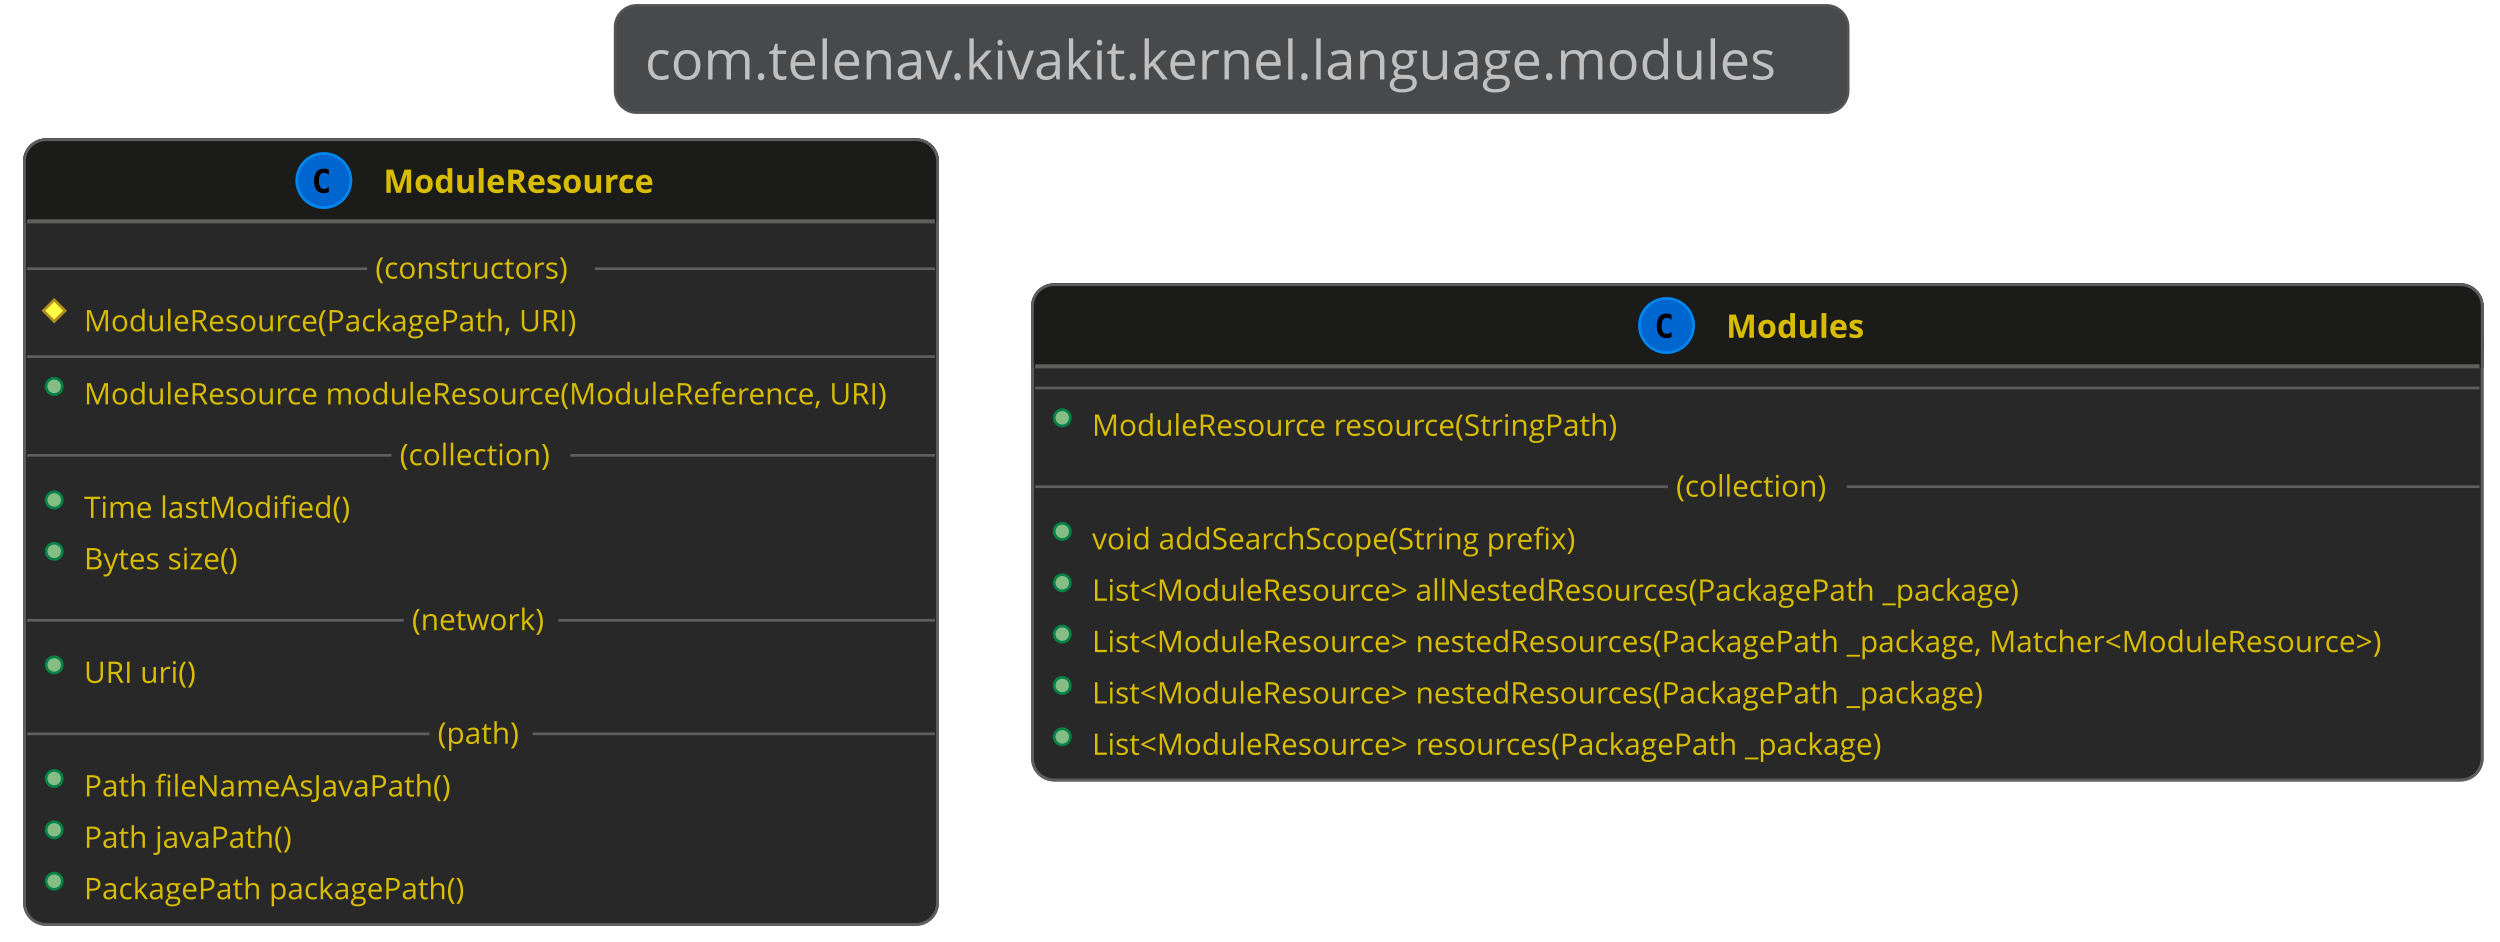
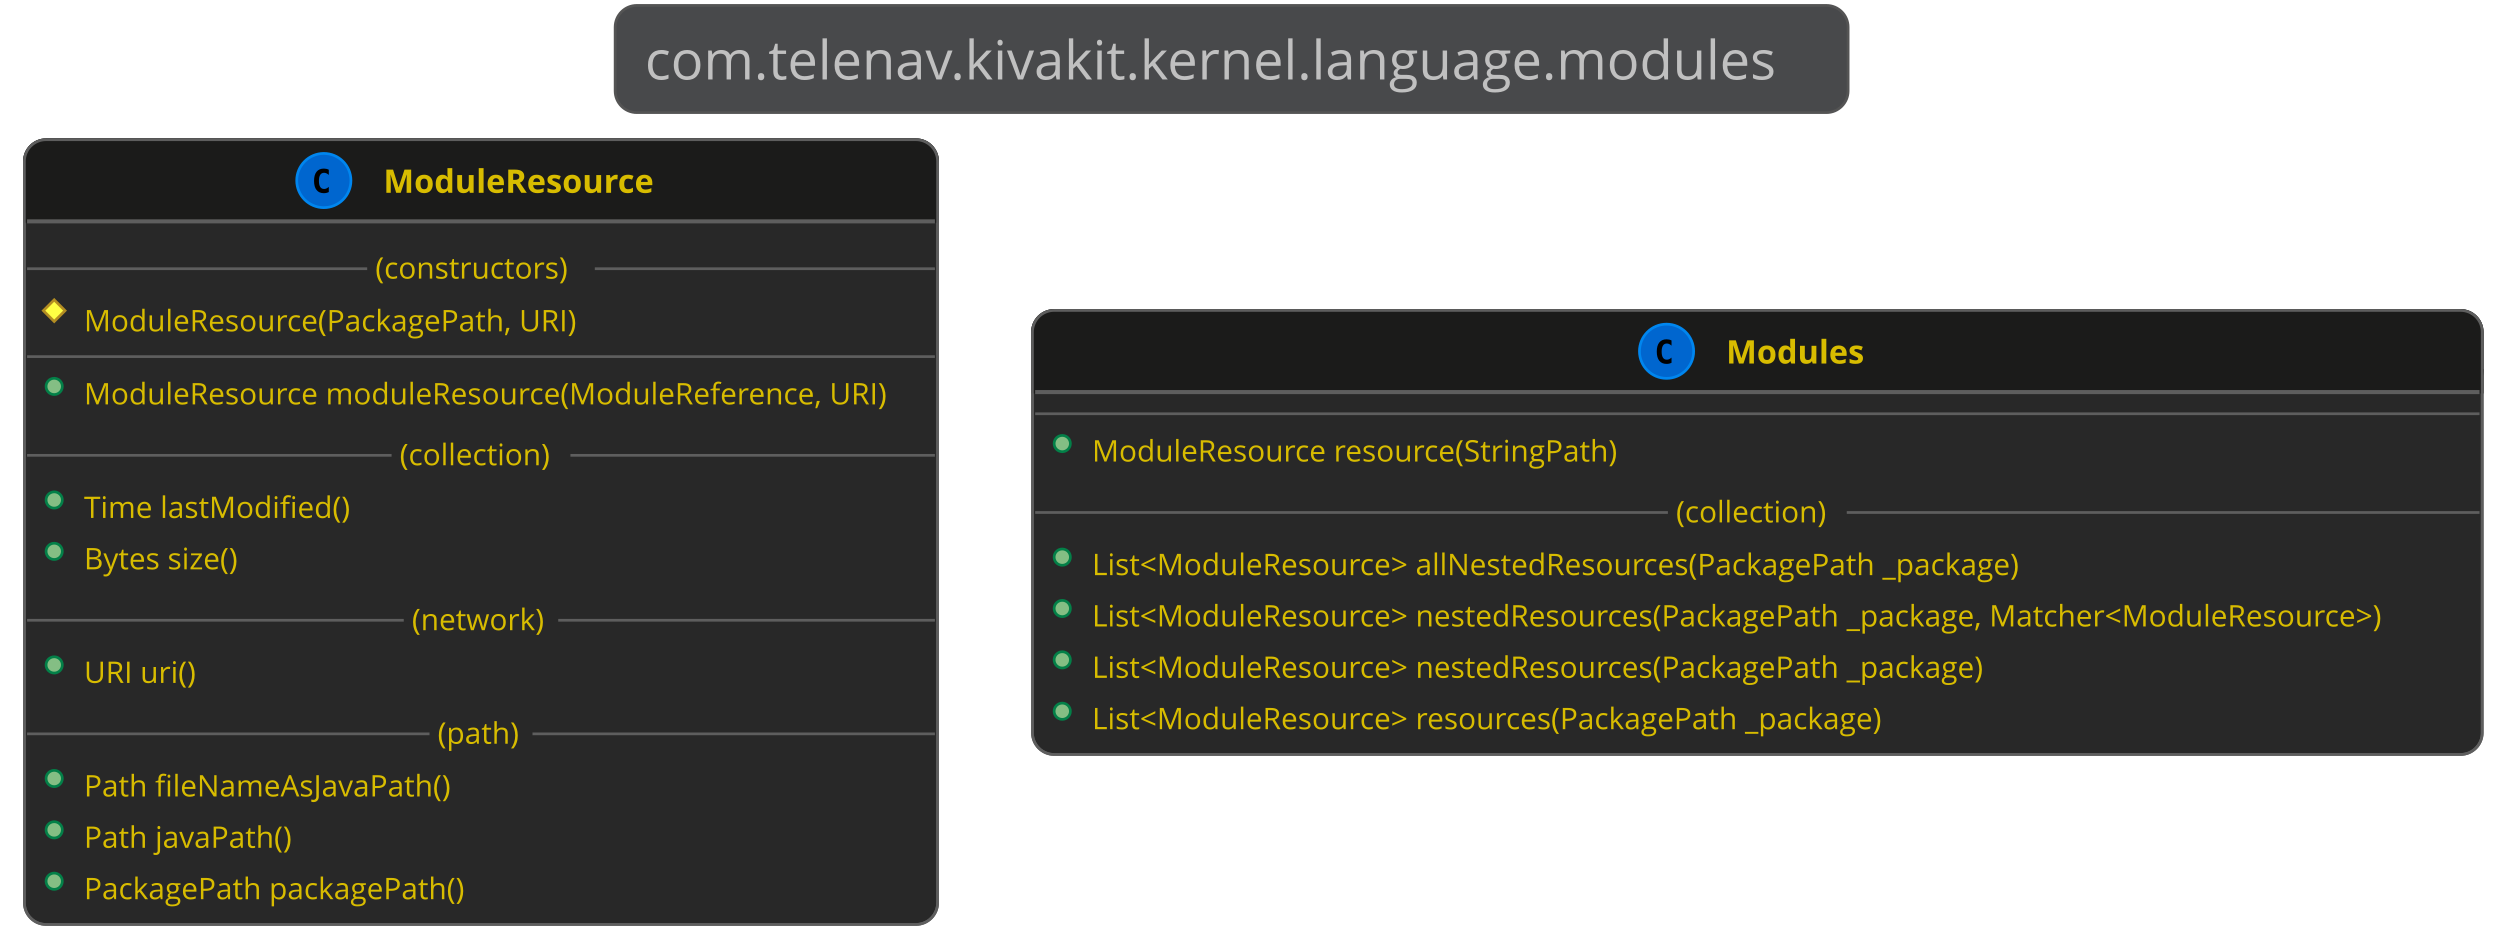
<svg xmlns="http://www.w3.org/2000/svg" contentScriptType="application/ecmascript" contentStyleType="text/css" height="362.5px" preserveAspectRatio="none" style="width:961px;height:362px;background:#333333;" version="1.1" viewBox="0 0 961 362" width="961.458px" zoomAndPan="magnify">
  <defs />
  <g>
    <rect fill="#48494B" height="41.203" rx="8.333" ry="8.333" style="stroke:#545454;stroke-width:1.042;" width="473.958" x="236.458" y="2.083" />
    <text fill="#C0C0C0" font-family="Open Sans,Avenir,Nunito,Arial,Helvetica,SansSerif" font-size="20.833" lengthAdjust="spacing" textLength="451.042" x="247.917" y="30.558">com.telenav.kivakit.kernel.language.modules</text>
    <rect codeLine="6" fill="#282828" height="301.66" id="ModuleResource" rx="8.333" ry="8.333" style="stroke:#5E5E5E;stroke-width:1.042;" width="351.042" x="9.375" y="53.703" />
    <rect fill="#1B1B1A" height="31.388" rx="8.333" ry="8.333" style="stroke:#1B1B1A;stroke-width:1.042;" width="351.042" x="9.375" y="53.703" />
    <rect fill="#1B1B1A" height="8.333" style="stroke:#1B1B1A;stroke-width:1.042;" width="351.042" x="9.375" y="76.758" />
    <rect codeLine="6" fill="none" height="301.66" id="ModuleResource" rx="8.333" ry="8.333" style="stroke:#5E5E5E;stroke-width:1.042;" width="351.042" x="9.375" y="53.703" />
    <ellipse cx="124.479" cy="69.397" fill="#0066CF" rx="10.417" ry="10.417" style="stroke:#0086EF;stroke-width:1.042;" />
    <path d="M126.39,73.822 Q125.962,74.042 125.492,74.152 Q125.022,74.261 124.504,74.261 Q122.66,74.261 121.69,73.047 Q120.719,71.832 120.719,69.537 Q120.719,67.236 121.69,66.022 Q122.66,64.807 124.504,64.807 Q125.022,64.807 125.499,64.917 Q125.975,65.027 126.39,65.247 L126.39,67.249 Q125.926,66.821 125.489,66.623 Q125.053,66.425 124.589,66.425 Q123.6,66.425 123.097,67.209 Q122.593,67.993 122.593,69.537 Q122.593,71.075 123.097,71.86 Q123.6,72.644 124.589,72.644 Q125.053,72.644 125.489,72.446 Q125.926,72.247 126.39,71.82 Z " fill="#000000" />
    <text fill="#D8BC00" font-family="Open Sans,Avenir,Nunito,Arial,Helvetica,SansSerif" font-size="12.5" font-weight="bold" lengthAdjust="spacing" textLength="106.25" x="147.396" y="74.121">ModuleResource</text>
    <line style="stroke:#5E5E5E;stroke-width:1.562;" x1="10.417" x2="359.375" y1="85.091" y2="85.091" />
    <polygon fill="#FFFF44" points="20.833,115.253,25,119.419,20.833,123.586,16.667,119.419" style="stroke:#B38D22;stroke-width:1.042;" />
    <text fill="#D8BC00" font-family="Open Sans,Avenir,Nunito,Arial,Helvetica,SansSerif" font-size="11.458" lengthAdjust="spacing" textLength="194.792" x="32.292" y="127.372">ModuleResource(PackagePath, URI)</text>
    <line style="stroke:#5E5E5E;stroke-width:1.042;" x1="10.417" x2="141.146" y1="103.297" y2="103.297" />
    <text fill="#D8BC00" font-family="Open Sans,Avenir,Nunito,Arial,Helvetica,SansSerif" font-size="11.458" lengthAdjust="spacing" textLength="81.25" x="144.271" y="107.106">(constructors)</text>
    <line style="stroke:#5E5E5E;stroke-width:1.042;" x1="228.646" x2="359.375" y1="103.297" y2="103.297" />
    <line style="stroke:#5E5E5E;stroke-width:1.042;" x1="10.417" x2="359.375" y1="137.081" y2="137.081" />
    <ellipse cx="20.833" cy="148.539" fill="#84BE84" rx="3.125" ry="3.125" style="stroke:#038048;stroke-width:1.042;" />
    <text fill="#D8BC00" font-family="Open Sans,Avenir,Nunito,Arial,Helvetica,SansSerif" font-size="11.458" lengthAdjust="spacing" textLength="318.75" x="32.292" y="155.45">ModuleResource moduleResource(ModuleReference, URI)</text>
    <ellipse cx="20.833" cy="192.196" fill="#84BE84" rx="3.125" ry="3.125" style="stroke:#038048;stroke-width:1.042;" />
    <text fill="#D8BC00" font-family="Open Sans,Avenir,Nunito,Arial,Helvetica,SansSerif" font-size="11.458" lengthAdjust="spacing" textLength="106.25" x="32.292" y="199.107">Time lastModified()</text>
    <ellipse cx="20.833" cy="211.94" fill="#84BE84" rx="3.125" ry="3.125" style="stroke:#038048;stroke-width:1.042;" />
    <text fill="#D8BC00" font-family="Open Sans,Avenir,Nunito,Arial,Helvetica,SansSerif" font-size="11.458" lengthAdjust="spacing" textLength="62.5" x="32.292" y="218.852">Bytes size()</text>
    <line style="stroke:#5E5E5E;stroke-width:1.042;" x1="10.417" x2="150.521" y1="175.031" y2="175.031" />
    <text fill="#D8BC00" font-family="Open Sans,Avenir,Nunito,Arial,Helvetica,SansSerif" font-size="11.458" lengthAdjust="spacing" textLength="62.5" x="153.646" y="178.841">(collection)</text>
    <line style="stroke:#5E5E5E;stroke-width:1.042;" x1="219.271" x2="359.375" y1="175.031" y2="175.031" />
    <ellipse cx="20.833" cy="255.597" fill="#84BE84" rx="3.125" ry="3.125" style="stroke:#038048;stroke-width:1.042;" />
    <text fill="#D8BC00" font-family="Open Sans,Avenir,Nunito,Arial,Helvetica,SansSerif" font-size="11.458" lengthAdjust="spacing" textLength="45.833" x="32.292" y="262.508">URI uri()</text>
    <line style="stroke:#5E5E5E;stroke-width:1.042;" x1="10.417" x2="155.208" y1="238.433" y2="238.433" />
    <text fill="#D8BC00" font-family="Open Sans,Avenir,Nunito,Arial,Helvetica,SansSerif" font-size="11.458" lengthAdjust="spacing" textLength="53.125" x="158.333" y="242.242">(network)</text>
    <line style="stroke:#5E5E5E;stroke-width:1.042;" x1="214.583" x2="359.375" y1="238.433" y2="238.433" />
    <ellipse cx="20.833" cy="299.253" fill="#84BE84" rx="3.125" ry="3.125" style="stroke:#038048;stroke-width:1.042;" />
    <text fill="#D8BC00" font-family="Open Sans,Avenir,Nunito,Arial,Helvetica,SansSerif" font-size="11.458" lengthAdjust="spacing" textLength="143.75" x="32.292" y="306.165">Path fileNameAsJavaPath()</text>
    <ellipse cx="20.833" cy="318.998" fill="#84BE84" rx="3.125" ry="3.125" style="stroke:#038048;stroke-width:1.042;" />
    <text fill="#D8BC00" font-family="Open Sans,Avenir,Nunito,Arial,Helvetica,SansSerif" font-size="11.458" lengthAdjust="spacing" textLength="81.25" x="32.292" y="325.909">Path javaPath()</text>
    <ellipse cx="20.833" cy="338.743" fill="#84BE84" rx="3.125" ry="3.125" style="stroke:#038048;stroke-width:1.042;" />
    <text fill="#D8BC00" font-family="Open Sans,Avenir,Nunito,Arial,Helvetica,SansSerif" font-size="11.458" lengthAdjust="spacing" textLength="150" x="32.292" y="345.654">PackagePath packagePath()</text>
    <line style="stroke:#5E5E5E;stroke-width:1.042;" x1="10.417" x2="165.104" y1="282.089" y2="282.089" />
    <text fill="#D8BC00" font-family="Open Sans,Avenir,Nunito,Arial,Helvetica,SansSerif" font-size="11.458" lengthAdjust="spacing" textLength="33.333" x="168.229" y="285.899">(path)</text>
    <line style="stroke:#5E5E5E;stroke-width:1.042;" x1="204.688" x2="359.375" y1="282.089" y2="282.089" />
-     <rect codeLine="23" fill="#282828" height="190.436" id="Modules" rx="8.333" ry="8.333" style="stroke:#5E5E5E;stroke-width:1.042;" width="557.292" x="396.875" y="109.432" />
-     <rect fill="#1B1B1A" height="31.388" rx="8.333" ry="8.333" style="stroke:#1B1B1A;stroke-width:1.042;" width="557.292" x="396.875" y="109.432" />
-     <rect fill="#1B1B1A" height="8.333" style="stroke:#1B1B1A;stroke-width:1.042;" width="557.292" x="396.875" y="132.487" />
-     <rect codeLine="23" fill="none" height="190.436" id="Modules" rx="8.333" ry="8.333" style="stroke:#5E5E5E;stroke-width:1.042;" width="557.292" x="396.875" y="109.432" />
-     <ellipse cx="640.625" cy="125.126" fill="#0066CF" rx="10.417" ry="10.417" style="stroke:#0086EF;stroke-width:1.042;" />
-     <path d="M642.535,129.551 Q642.108,129.771 641.638,129.881 Q641.168,129.991 640.649,129.991 Q638.806,129.991 637.836,128.776 Q636.865,127.561 636.865,125.266 Q636.865,122.966 637.836,121.751 Q638.806,120.536 640.649,120.536 Q641.168,120.536 641.644,120.646 Q642.12,120.756 642.535,120.976 L642.535,122.978 Q642.072,122.55 641.635,122.352 Q641.199,122.154 640.735,122.154 Q639.746,122.154 639.243,122.938 Q638.739,123.722 638.739,125.266 Q638.739,126.805 639.243,127.589 Q639.746,128.373 640.735,128.373 Q641.199,128.373 641.635,128.175 Q642.072,127.977 642.535,127.549 Z " fill="#000000" />
-     <text fill="#D8BC00" font-family="Open Sans,Avenir,Nunito,Arial,Helvetica,SansSerif" font-size="12.5" font-weight="bold" lengthAdjust="spacing" textLength="55.208" x="663.542" y="129.85">Modules</text>
-     <line style="stroke:#5E5E5E;stroke-width:1.562;" x1="397.917" x2="953.125" y1="140.82" y2="140.82" />
-     <line style="stroke:#5E5E5E;stroke-width:1.042;" x1="397.917" x2="953.125" y1="149.154" y2="149.154" />
-     <ellipse cx="408.333" cy="160.612" fill="#84BE84" rx="3.125" ry="3.125" style="stroke:#038048;stroke-width:1.042;" />
-     <text fill="#D8BC00" font-family="Open Sans,Avenir,Nunito,Arial,Helvetica,SansSerif" font-size="11.458" lengthAdjust="spacing" textLength="211.458" x="419.792" y="167.523">ModuleResource resource(StringPath)</text>
-     <ellipse cx="408.333" cy="204.268" fill="#84BE84" rx="3.125" ry="3.125" style="stroke:#038048;stroke-width:1.042;" />
-     <text fill="#D8BC00" font-family="Open Sans,Avenir,Nunito,Arial,Helvetica,SansSerif" font-size="11.458" lengthAdjust="spacing" textLength="196.875" x="419.792" y="211.18">void addSearchScope(String prefix)</text>
-     <ellipse cx="408.333" cy="224.013" fill="#84BE84" rx="3.125" ry="3.125" style="stroke:#038048;stroke-width:1.042;" />
-     <text fill="#D8BC00" font-family="Open Sans,Avenir,Nunito,Arial,Helvetica,SansSerif" font-size="11.458" lengthAdjust="spacing" textLength="376.042" x="419.792" y="230.924">List&lt;ModuleResource&gt; allNestedResources(PackagePath _package)</text>
-     <ellipse cx="408.333" cy="243.758" fill="#84BE84" rx="3.125" ry="3.125" style="stroke:#038048;stroke-width:1.042;" />
-     <text fill="#D8BC00" font-family="Open Sans,Avenir,Nunito,Arial,Helvetica,SansSerif" font-size="11.458" lengthAdjust="spacing" textLength="525" x="419.792" y="250.669">List&lt;ModuleResource&gt; nestedResources(PackagePath _package, Matcher&lt;ModuleResource&gt;)</text>
-     <ellipse cx="408.333" cy="263.503" fill="#84BE84" rx="3.125" ry="3.125" style="stroke:#038048;stroke-width:1.042;" />
-     <text fill="#D8BC00" font-family="Open Sans,Avenir,Nunito,Arial,Helvetica,SansSerif" font-size="11.458" lengthAdjust="spacing" textLength="362.5" x="419.792" y="270.414">List&lt;ModuleResource&gt; nestedResources(PackagePath _package)</text>
-     <ellipse cx="408.333" cy="283.248" fill="#84BE84" rx="3.125" ry="3.125" style="stroke:#038048;stroke-width:1.042;" />
-     <text fill="#D8BC00" font-family="Open Sans,Avenir,Nunito,Arial,Helvetica,SansSerif" font-size="11.458" lengthAdjust="spacing" textLength="322.917" x="419.792" y="290.159">List&lt;ModuleResource&gt; resources(PackagePath _package)</text>
-     <line style="stroke:#5E5E5E;stroke-width:1.042;" x1="397.917" x2="641.146" y1="187.104" y2="187.104" />
-     <text fill="#D8BC00" font-family="Open Sans,Avenir,Nunito,Arial,Helvetica,SansSerif" font-size="11.458" lengthAdjust="spacing" textLength="62.5" x="644.271" y="190.914">(collection)</text>
-     <line style="stroke:#5E5E5E;stroke-width:1.042;" x1="709.896" x2="953.125" y1="187.104" y2="187.104" />
+     <rect codeLine="23" fill="#282828" height="170.691" id="Modules" rx="8.333" ry="8.333" style="stroke:#5E5E5E;stroke-width:1.042;" width="557.292" x="396.875" y="119.328" />
+     <rect fill="#1B1B1A" height="31.388" rx="8.333" ry="8.333" style="stroke:#1B1B1A;stroke-width:1.042;" width="557.292" x="396.875" y="119.328" />
+     <rect fill="#1B1B1A" height="8.333" style="stroke:#1B1B1A;stroke-width:1.042;" width="557.292" x="396.875" y="142.383" />
+     <rect codeLine="23" fill="none" height="170.691" id="Modules" rx="8.333" ry="8.333" style="stroke:#5E5E5E;stroke-width:1.042;" width="557.292" x="396.875" y="119.328" />
+     <ellipse cx="640.625" cy="135.022" fill="#0066CF" rx="10.417" ry="10.417" style="stroke:#0086EF;stroke-width:1.042;" />
+     <path d="M642.535,139.447 Q642.108,139.667 641.638,139.777 Q641.168,139.887 640.649,139.887 Q638.806,139.887 637.836,138.672 Q636.865,137.457 636.865,135.162 Q636.865,132.861 637.836,131.647 Q638.806,130.432 640.649,130.432 Q641.168,130.432 641.644,130.542 Q642.12,130.652 642.535,130.872 L642.535,132.874 Q642.072,132.446 641.635,132.248 Q641.199,132.05 640.735,132.05 Q639.746,132.05 639.243,132.834 Q638.739,133.618 638.739,135.162 Q638.739,136.7 639.243,137.485 Q639.746,138.269 640.735,138.269 Q641.199,138.269 641.635,138.071 Q642.072,137.872 642.535,137.445 Z " fill="#000000" />
+     <text fill="#D8BC00" font-family="Open Sans,Avenir,Nunito,Arial,Helvetica,SansSerif" font-size="12.5" font-weight="bold" lengthAdjust="spacing" textLength="55.208" x="663.542" y="139.746">Modules</text>
+     <line style="stroke:#5E5E5E;stroke-width:1.562;" x1="397.917" x2="953.125" y1="150.716" y2="150.716" />
+     <line style="stroke:#5E5E5E;stroke-width:1.042;" x1="397.917" x2="953.125" y1="159.049" y2="159.049" />
+     <ellipse cx="408.333" cy="170.508" fill="#84BE84" rx="3.125" ry="3.125" style="stroke:#038048;stroke-width:1.042;" />
+     <text fill="#D8BC00" font-family="Open Sans,Avenir,Nunito,Arial,Helvetica,SansSerif" font-size="11.458" lengthAdjust="spacing" textLength="211.458" x="419.792" y="177.419">ModuleResource resource(StringPath)</text>
+     <ellipse cx="408.333" cy="214.164" fill="#84BE84" rx="3.125" ry="3.125" style="stroke:#038048;stroke-width:1.042;" />
+     <text fill="#D8BC00" font-family="Open Sans,Avenir,Nunito,Arial,Helvetica,SansSerif" font-size="11.458" lengthAdjust="spacing" textLength="376.042" x="419.792" y="221.075">List&lt;ModuleResource&gt; allNestedResources(PackagePath _package)</text>
+     <ellipse cx="408.333" cy="233.909" fill="#84BE84" rx="3.125" ry="3.125" style="stroke:#038048;stroke-width:1.042;" />
+     <text fill="#D8BC00" font-family="Open Sans,Avenir,Nunito,Arial,Helvetica,SansSerif" font-size="11.458" lengthAdjust="spacing" textLength="525" x="419.792" y="240.82">List&lt;ModuleResource&gt; nestedResources(PackagePath _package, Matcher&lt;ModuleResource&gt;)</text>
+     <ellipse cx="408.333" cy="253.654" fill="#84BE84" rx="3.125" ry="3.125" style="stroke:#038048;stroke-width:1.042;" />
+     <text fill="#D8BC00" font-family="Open Sans,Avenir,Nunito,Arial,Helvetica,SansSerif" font-size="11.458" lengthAdjust="spacing" textLength="362.5" x="419.792" y="260.565">List&lt;ModuleResource&gt; nestedResources(PackagePath _package)</text>
+     <ellipse cx="408.333" cy="273.399" fill="#84BE84" rx="3.125" ry="3.125" style="stroke:#038048;stroke-width:1.042;" />
+     <text fill="#D8BC00" font-family="Open Sans,Avenir,Nunito,Arial,Helvetica,SansSerif" font-size="11.458" lengthAdjust="spacing" textLength="322.917" x="419.792" y="280.31">List&lt;ModuleResource&gt; resources(PackagePath _package)</text>
+     <line style="stroke:#5E5E5E;stroke-width:1.042;" x1="397.917" x2="641.146" y1="197" y2="197" />
+     <text fill="#D8BC00" font-family="Open Sans,Avenir,Nunito,Arial,Helvetica,SansSerif" font-size="11.458" lengthAdjust="spacing" textLength="62.5" x="644.271" y="200.81">(collection)</text>
+     <line style="stroke:#5E5E5E;stroke-width:1.042;" x1="709.896" x2="953.125" y1="197" y2="197" />
  </g>
</svg>
